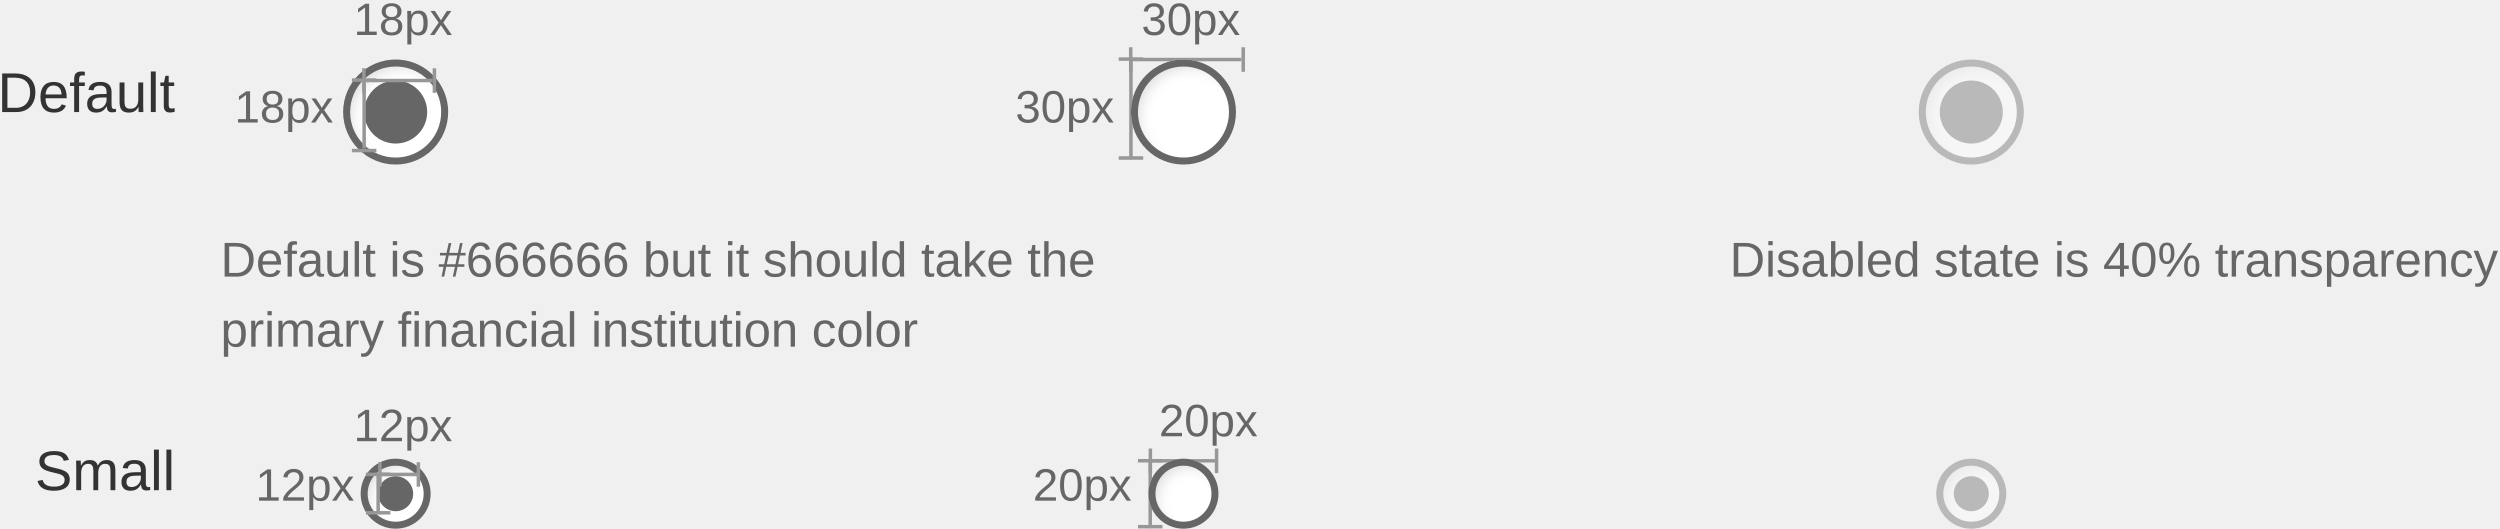
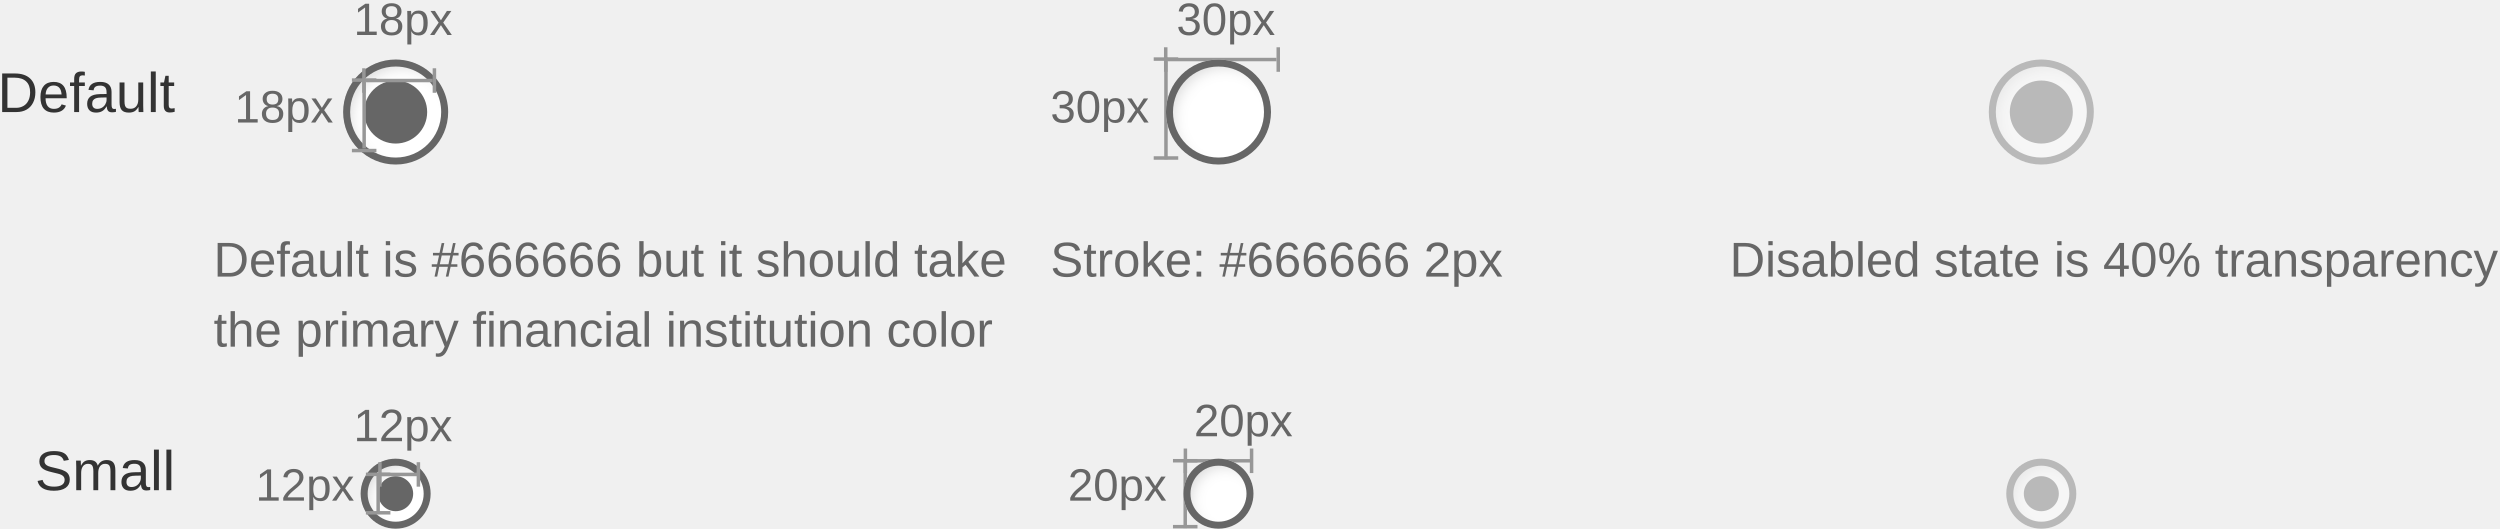
<svg xmlns="http://www.w3.org/2000/svg" xmlns:xlink="http://www.w3.org/1999/xlink" width="714px" height="151px" viewBox="0 0 714 151" version="1.1">
  <defs>
    <circle id="path-1" cx="10" cy="10" r="10" />
    <filter x="-50%" y="-50%" width="200%" height="200%" filterUnits="objectBoundingBox" id="filter-2">
      <feGaussianBlur stdDeviation="2" in="SourceAlpha" result="shadowBlurInner1" />
      <feOffset dx="2" dy="2" in="shadowBlurInner1" result="shadowOffsetInner1" />
      <feComposite in="shadowOffsetInner1" in2="SourceAlpha" operator="arithmetic" k2="-1" k3="1" result="shadowInnerInner1" />
      <feColorMatrix values="0 0 0 0 0   0 0 0 0 0   0 0 0 0 0  0 0 0 0.15 0" type="matrix" in="shadowInnerInner1" />
    </filter>
    <mask id="mask-3" maskContentUnits="userSpaceOnUse" maskUnits="objectBoundingBox" x="0" y="0" width="20" height="20" fill="white">
      <use xlink:href="#path-1" />
    </mask>
    <circle id="path-4" cx="10" cy="10" r="10" />
    <filter x="-50%" y="-50%" width="200%" height="200%" filterUnits="objectBoundingBox" id="filter-5">
      <feGaussianBlur stdDeviation="2" in="SourceAlpha" result="shadowBlurInner1" />
      <feOffset dx="2" dy="2" in="shadowBlurInner1" result="shadowOffsetInner1" />
      <feComposite in="shadowOffsetInner1" in2="SourceAlpha" operator="arithmetic" k2="-1" k3="1" result="shadowInnerInner1" />
      <feColorMatrix values="0 0 0 0 0   0 0 0 0 0   0 0 0 0 0  0 0 0 0.15 0" type="matrix" in="shadowInnerInner1" />
    </filter>
    <mask id="mask-6" maskContentUnits="userSpaceOnUse" maskUnits="objectBoundingBox" x="0" y="0" width="20" height="20" fill="white">
      <use xlink:href="#path-4" />
    </mask>
    <ellipse id="path-7" cx="10" cy="10" rx="10" ry="10" />
    <filter x="-50%" y="-50%" width="200%" height="200%" filterUnits="objectBoundingBox" id="filter-8">
      <feGaussianBlur stdDeviation="2" in="SourceAlpha" result="shadowBlurInner1" />
      <feOffset dx="2" dy="2" in="shadowBlurInner1" result="shadowOffsetInner1" />
      <feComposite in="shadowOffsetInner1" in2="SourceAlpha" operator="arithmetic" k2="-1" k3="1" result="shadowInnerInner1" />
      <feColorMatrix values="0 0 0 0 0   0 0 0 0 0   0 0 0 0 0  0 0 0 0.15 0" type="matrix" in="shadowInnerInner1" />
    </filter>
    <mask id="mask-9" maskContentUnits="userSpaceOnUse" maskUnits="objectBoundingBox" x="0" y="0" width="20" height="20" fill="white">
      <use xlink:href="#path-7" />
    </mask>
    <path d="M15,30 C23.284,30 30,23.284 30,15 C30,9.892 27.447,5.381 23.548,2.672 C21.123,0.988 18.177,0 15,0 C6.716,0 0,6.716 0,15 C0,23.284 6.716,30 15,30 Z" id="path-10" />
    <filter x="-50%" y="-50%" width="200%" height="200%" filterUnits="objectBoundingBox" id="filter-11">
      <feGaussianBlur stdDeviation="2" in="SourceAlpha" result="shadowBlurInner1" />
      <feOffset dx="2" dy="2" in="shadowBlurInner1" result="shadowOffsetInner1" />
      <feComposite in="shadowOffsetInner1" in2="SourceAlpha" operator="arithmetic" k2="-1" k3="1" result="shadowInnerInner1" />
      <feColorMatrix values="0 0 0 0 0   0 0 0 0 0   0 0 0 0 0  0 0 0 0.15 0" type="matrix" in="shadowInnerInner1" />
    </filter>
    <mask id="mask-12" maskContentUnits="userSpaceOnUse" maskUnits="objectBoundingBox" x="0" y="0" width="30" height="30" fill="white">
      <use xlink:href="#path-10" />
    </mask>
    <path d="M15,30 C23.284,30 30,23.284 30,15 C30,9.892 27.447,5.381 23.548,2.672 C21.123,0.988 18.177,0 15,0 C6.716,0 0,6.716 0,15 C0,23.284 6.716,30 15,30 Z" id="path-13" />
    <filter x="-50%" y="-50%" width="200%" height="200%" filterUnits="objectBoundingBox" id="filter-14">
      <feGaussianBlur stdDeviation="2" in="SourceAlpha" result="shadowBlurInner1" />
      <feOffset dx="2" dy="2" in="shadowBlurInner1" result="shadowOffsetInner1" />
      <feComposite in="shadowOffsetInner1" in2="SourceAlpha" operator="arithmetic" k2="-1" k3="1" result="shadowInnerInner1" />
      <feColorMatrix values="0 0 0 0 0   0 0 0 0 0   0 0 0 0 0  0 0 0 0.15 0" type="matrix" in="shadowInnerInner1" />
    </filter>
    <mask id="mask-15" maskContentUnits="userSpaceOnUse" maskUnits="objectBoundingBox" x="0" y="0" width="30" height="30" fill="white">
      <use xlink:href="#path-13" />
    </mask>
    <path d="M15,30 C23.284,30 30,23.284 30,15 C30,6.716 23.284,0 15,0 C6.716,0 0,6.716 0,15 C0,23.284 6.716,30 15,30 Z" id="path-16" />
    <filter x="-50%" y="-50%" width="200%" height="200%" filterUnits="objectBoundingBox" id="filter-17">
      <feGaussianBlur stdDeviation="2" in="SourceAlpha" result="shadowBlurInner1" />
      <feOffset dx="2" dy="2" in="shadowBlurInner1" result="shadowOffsetInner1" />
      <feComposite in="shadowOffsetInner1" in2="SourceAlpha" operator="arithmetic" k2="-1" k3="1" result="shadowInnerInner1" />
      <feColorMatrix values="0 0 0 0 0   0 0 0 0 0   0 0 0 0 0  0 0 0 0.15 0" type="matrix" in="shadowInnerInner1" />
    </filter>
    <mask id="mask-18" maskContentUnits="userSpaceOnUse" maskUnits="objectBoundingBox" x="0" y="0" width="30" height="30" fill="white">
      <use xlink:href="#path-16" />
    </mask>
  </defs>
  <g id="UI-elements-section" stroke="none" stroke-width="1" fill="none" fill-rule="evenodd">
    <g id="Component-radio-buttons" transform="translate(-240, -422)">
      <g id="radiobuttons001" transform="translate(239, 420)">
        <g id="sizes" transform="translate(0, 20)" font-size="16" font-family="ArialMT, Arial" line-spacing="26" fill="#333333" font-weight="normal">
          <text id="Default-Small">
            <tspan x="0.305" y="14">Default</tspan>
            <tspan x="51" y="50" />
            <tspan x="51" y="86" />
            <tspan x="10.992" y="122">Small</tspan>
          </text>
        </g>
-         <g id="95px" transform="translate(323, 0)">
+         <g id="95px" transform="translate(333, 0)">
          <text id="30px" font-family="ArialMT, Arial" font-size="13" font-weight="normal" line-spacing="17" fill="#666666">
            <tspan x="4" y="12">30px</tspan>
          </text>
          <g id="Group" transform="translate(17, 19) rotate(90) translate(-17, -19) translate(14, 2)" stroke="#979797" stroke-linecap="square">
            <path d="M0,0.933 L6,0.933" id="Line" />
            <path d="M-3.55271368e-15,33.067 L6,33.067" id="Line" />
            <path d="M3,1.933 L3,31.933" id="Line" />
          </g>
        </g>
        <text id="30px" font-family="ArialMT, Arial" font-size="13" font-weight="normal" line-spacing="17" fill="#666666">
-           <tspan x="291" y="37">30px</tspan>
-         </text>
-         <g id="Group" transform="translate(321, 18)" stroke="#979797" stroke-linecap="square">
+           <tspan x="301" y="37">30px</tspan>
+         </text>
+         <g id="Group" transform="translate(331, 18)" stroke="#979797" stroke-linecap="square">
          <path d="M0,0.875 L6,0.875" id="Line" />
          <path d="M0,29.125 L6,29.125" id="Line" />
          <path d="M3,0.875 L3,29" id="Line" />
        </g>
-         <g id="95px" transform="translate(329, 114.6)">
+         <g id="95px" transform="translate(339, 114.6)">
          <text id="20px" font-family="ArialMT, Arial" font-size="13" font-weight="normal" line-spacing="17" fill="#666666">
            <tspan x="3" y="12">20px</tspan>
          </text>
          <g id="Group" transform="translate(10, 19) rotate(90) translate(-10, -19) translate(7, 9)" stroke="#979797" stroke-linecap="square">
            <path d="M0,0.549 L6,0.549" id="Line" />
            <path d="M0,19.451 L6,19.451" id="Line" />
            <path d="M3,1.137 L3,18.784" id="Line" />
          </g>
        </g>
        <text id="20px" font-family="ArialMT, Arial" font-size="13" font-weight="normal" line-spacing="17" fill="#666666">
-           <tspan x="296" y="145">20px</tspan>
-         </text>
-         <g id="Group" transform="translate(326.5, 133)" stroke="#979797" stroke-linecap="square">
+           <tspan x="306" y="145">20px</tspan>
+         </text>
+         <g id="Group" transform="translate(336.5, 133)" stroke="#979797" stroke-linecap="square">
          <path d="M0,0.583 L6,0.583" id="Line" />
          <path d="M0,19.417 L6,19.417" id="Line" />
          <path d="M3,0.583 L3,19.333" id="Line" />
        </g>
        <text id="Disabled-state-is-40" font-family="ArialMT, Arial" font-size="14" font-weight="normal" line-spacing="10" fill="#666666">
          <tspan x="495" y="81">Disabled state is 40% transparency</tspan>
        </text>
        <text id="Default-is-#666666-b" font-family="ArialMT, Arial" font-size="14" font-weight="normal" line-spacing="10" fill="#666666">
-           <tspan x="64" y="81">Default is #666666 but it should take the </tspan>
-           <tspan x="64" y="101">primary financial institution color</tspan>
+           <tspan x="62" y="81">Default is #666666 but it should take </tspan>
+           <tspan x="62" y="101">the primary financial institution color</tspan>
+         </text>
+         <text id="Stroke:-#666666-2px" font-family="ArialMT, Arial" font-size="14" font-weight="normal" line-spacing="10" fill="#666666">
+           <tspan x="301" y="81">Stroke: #666666 2px </tspan>
        </text>
        <g id="Form-/-Radiobutton-(Checked)" transform="translate(104, 133)">
          <g id="Radio-Background">
            <use fill="#FFFFFF" fill-rule="evenodd" xlink:href="#path-1" />
            <use fill="black" fill-opacity="1" filter="url(#filter-2)" xlink:href="#path-1" />
            <use stroke="#666666" mask="url(#mask-3)" stroke-width="4" xlink:href="#path-1" />
          </g>
          <ellipse id="Radio-Circle" fill="#666666" cx="10" cy="10" rx="5" ry="5" />
        </g>
-         <g id="Form-/-Radiobutton-(Checked)" opacity="0.4" transform="translate(554, 133)">
+         <g id="Form-/-Radiobutton-(Checked)" opacity="0.4" transform="translate(574, 133)">
          <g id="Radio-Background">
            <use fill="#FFFFFF" fill-rule="evenodd" xlink:href="#path-4" />
            <use fill="black" fill-opacity="1" filter="url(#filter-5)" xlink:href="#path-4" />
            <use stroke="#666666" mask="url(#mask-6)" stroke-width="4" xlink:href="#path-4" />
          </g>
          <ellipse id="Radio-Circle" fill="#666666" cx="10" cy="10" rx="5" ry="5" />
        </g>
-         <g id="Form-/-Radiobutton-(Unchecked)" transform="translate(329, 133)">
+         <g id="Form-/-Radiobutton-(Unchecked)" transform="translate(339, 133)">
          <g id="Radio-Background">
            <use fill="#FFFFFF" fill-rule="evenodd" xlink:href="#path-7" />
            <use fill="black" fill-opacity="1" filter="url(#filter-8)" xlink:href="#path-7" />
            <use stroke="#666666" mask="url(#mask-9)" stroke-width="4" xlink:href="#path-7" />
          </g>
        </g>
        <g id="Form-/-Radiobutton-(Checked)-Large" transform="translate(99, 19)">
          <g id="Radio-Background">
            <use fill="#FFFFFF" fill-rule="evenodd" xlink:href="#path-10" />
            <use fill="black" fill-opacity="1" filter="url(#filter-11)" xlink:href="#path-10" />
            <use stroke="#666666" mask="url(#mask-12)" stroke-width="4" xlink:href="#path-10" />
          </g>
          <ellipse id="Radio-Circle" fill="#666666" cx="15" cy="15" rx="9" ry="9" />
        </g>
        <g id="95px" transform="translate(102, 0)">
          <text id="18px" font-family="ArialMT, Arial" font-size="13" font-weight="normal" line-spacing="17" fill="#666666">
            <tspan x="0" y="12">18px</tspan>
          </text>
          <g id="Group" transform="translate(13, 25) rotate(90) translate(-13, -25) translate(10, 14)" stroke="#979797" stroke-linecap="square">
            <path d="M0,0.933 L6,0.933" id="Line" />
            <path d="M0,21.067 L6,21.067" id="Line" />
            <path d="M3,1.933 L3,19.933" id="Line" />
          </g>
        </g>
        <text id="18px" font-family="ArialMT, Arial" font-size="13" font-weight="normal" line-spacing="17" fill="#666666">
          <tspan x="68" y="37">18px</tspan>
        </text>
        <g id="Group" transform="translate(102, 24)" stroke="#979797" stroke-linecap="square">
          <path d="M0,0.875 L6,0.875" id="Line" />
          <path d="M0,21 L6,21" id="Line" />
          <path d="M3,1.875 L3,19.875" id="Line" />
        </g>
        <g id="95px" transform="translate(102, 116)">
          <text id="12px" font-family="ArialMT, Arial" font-size="13" font-weight="normal" line-spacing="17" fill="#666666">
            <tspan x="0" y="12">12px</tspan>
          </text>
          <g id="Group" transform="translate(13, 21.5) rotate(90) translate(-13, -21.5) translate(10, 15.5)" stroke="#979797" stroke-linecap="square">
            <path d="M0,0.509 L6,0.509" id="Line" />
            <path d="M0,11.491 L6,11.491" id="Line" />
            <path d="M3,1.055 L3,10.873" id="Line" />
          </g>
        </g>
        <text id="12px" font-family="ArialMT, Arial" font-size="13" font-weight="normal" line-spacing="17" fill="#666666">
          <tspan x="74" y="145">12px</tspan>
        </text>
        <g id="Group" transform="translate(106, 137)" stroke="#979797" stroke-linecap="square">
          <path d="M0,0.477 L6,0.477" id="Line" />
          <path d="M0,11.455 L6,11.455" id="Line" />
          <path d="M3,1.023 L3,10.841" id="Line" />
        </g>
-         <g id="Form-/-Radiobutton-(Checked)-Large" opacity="0.4" transform="translate(549, 19)">
+         <g id="Form-/-Radiobutton-(Checked)-Large" opacity="0.4" transform="translate(569, 19)">
          <g id="Radio-Background">
            <use fill="#FFFFFF" fill-rule="evenodd" xlink:href="#path-13" />
            <use fill="black" fill-opacity="1" filter="url(#filter-14)" xlink:href="#path-13" />
            <use stroke="#666666" mask="url(#mask-15)" stroke-width="4" xlink:href="#path-13" />
          </g>
          <ellipse id="Radio-Circle" fill="#666666" cx="15" cy="15" rx="9" ry="9" />
        </g>
-         <g id="Form-/-Radiobutton-(Unchecked)-Large" transform="translate(324, 19)">
+         <g id="Form-/-Radiobutton-(Unchecked)-Large" transform="translate(334, 19)">
          <g id="Radio-Background">
            <use fill="#FFFFFF" fill-rule="evenodd" xlink:href="#path-16" />
            <use fill="black" fill-opacity="1" filter="url(#filter-17)" xlink:href="#path-16" />
            <use stroke="#666666" mask="url(#mask-18)" stroke-width="4" xlink:href="#path-16" />
          </g>
        </g>
      </g>
    </g>
  </g>
</svg>
